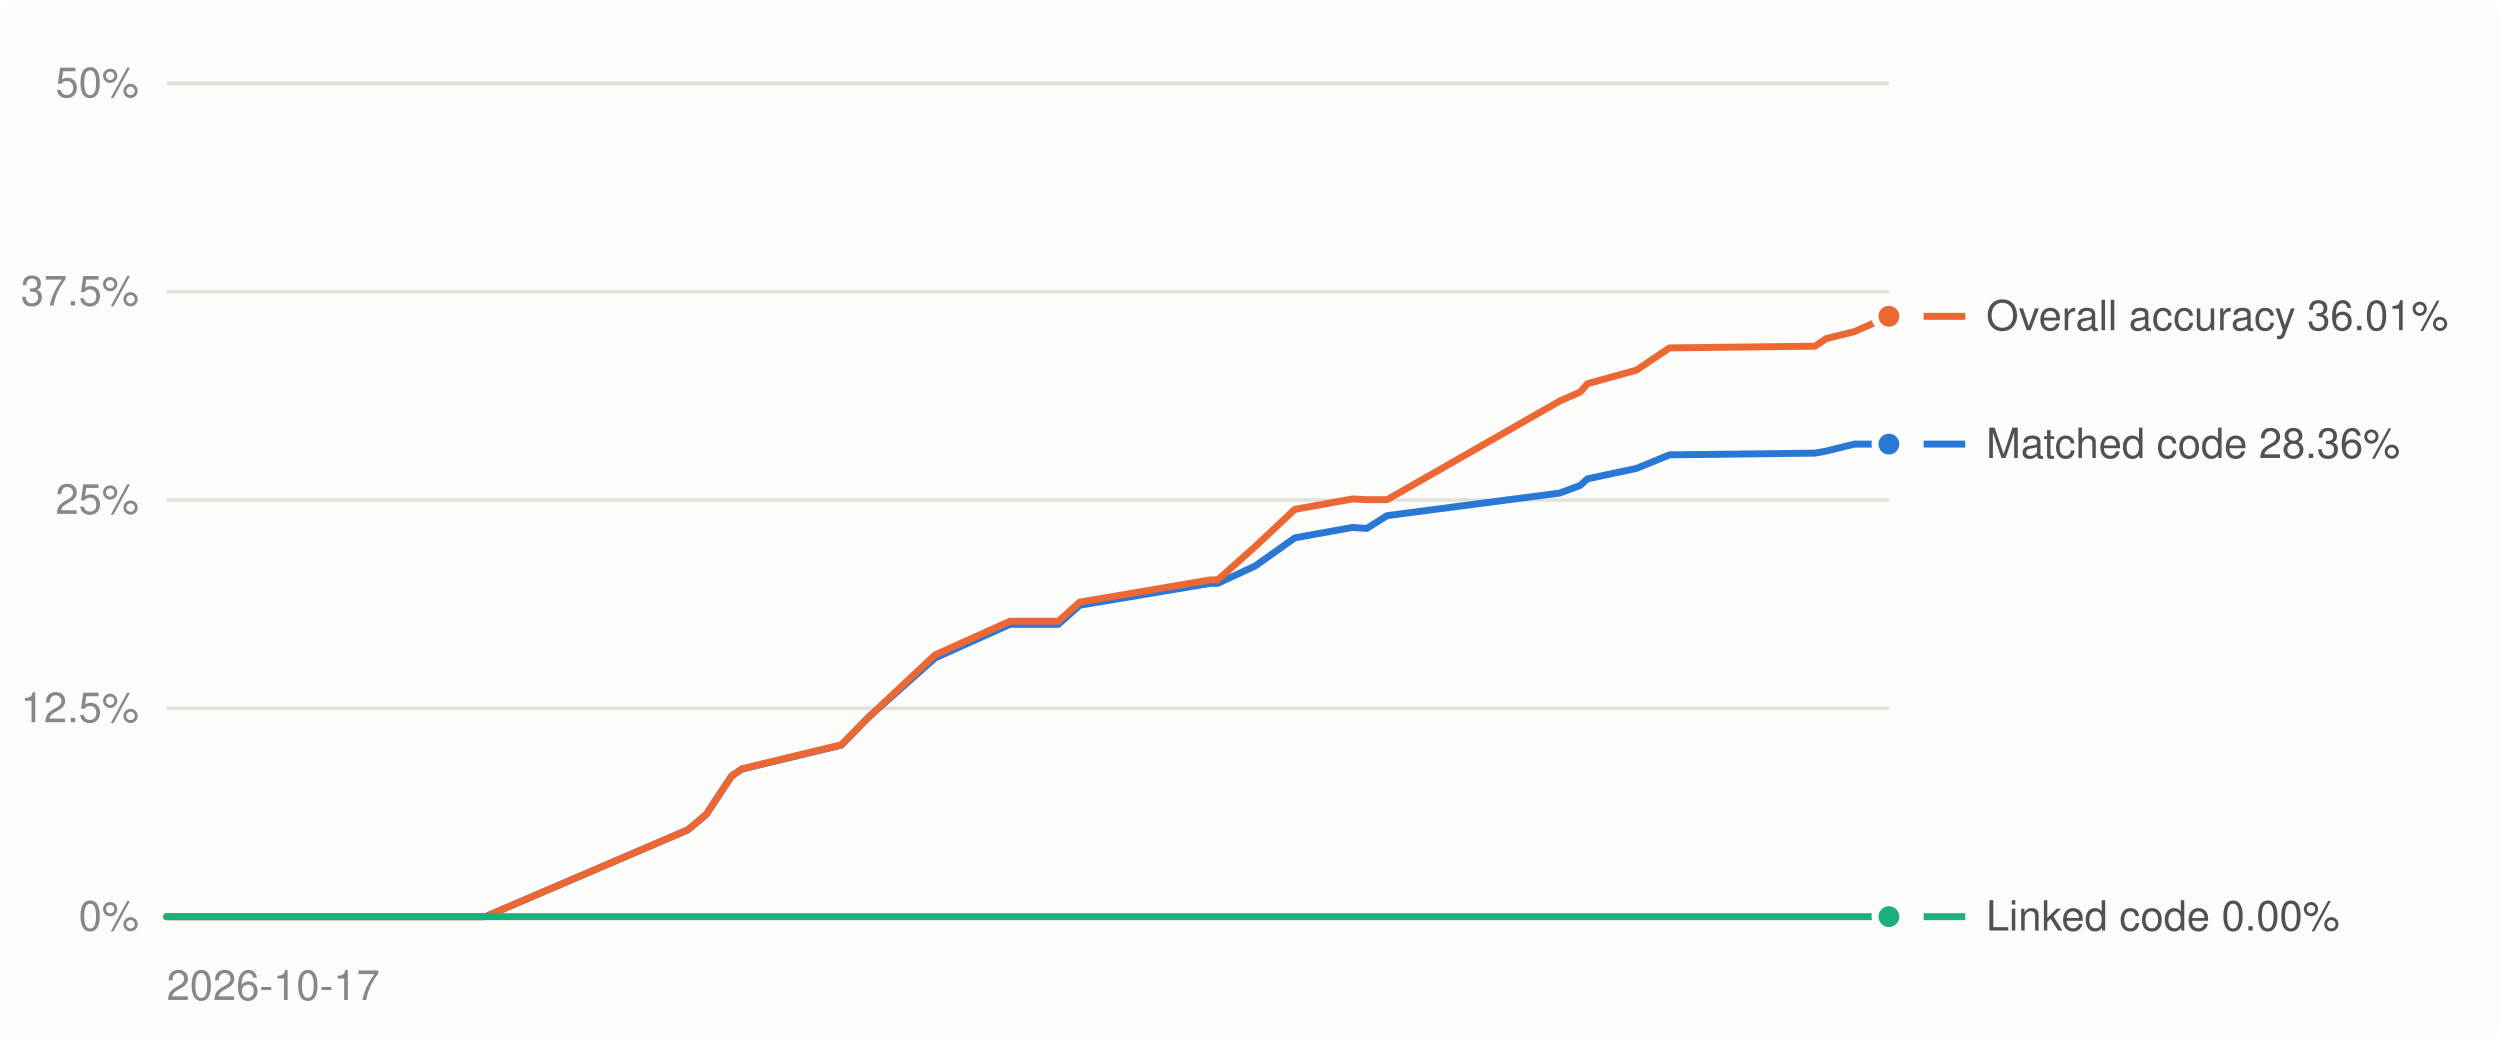
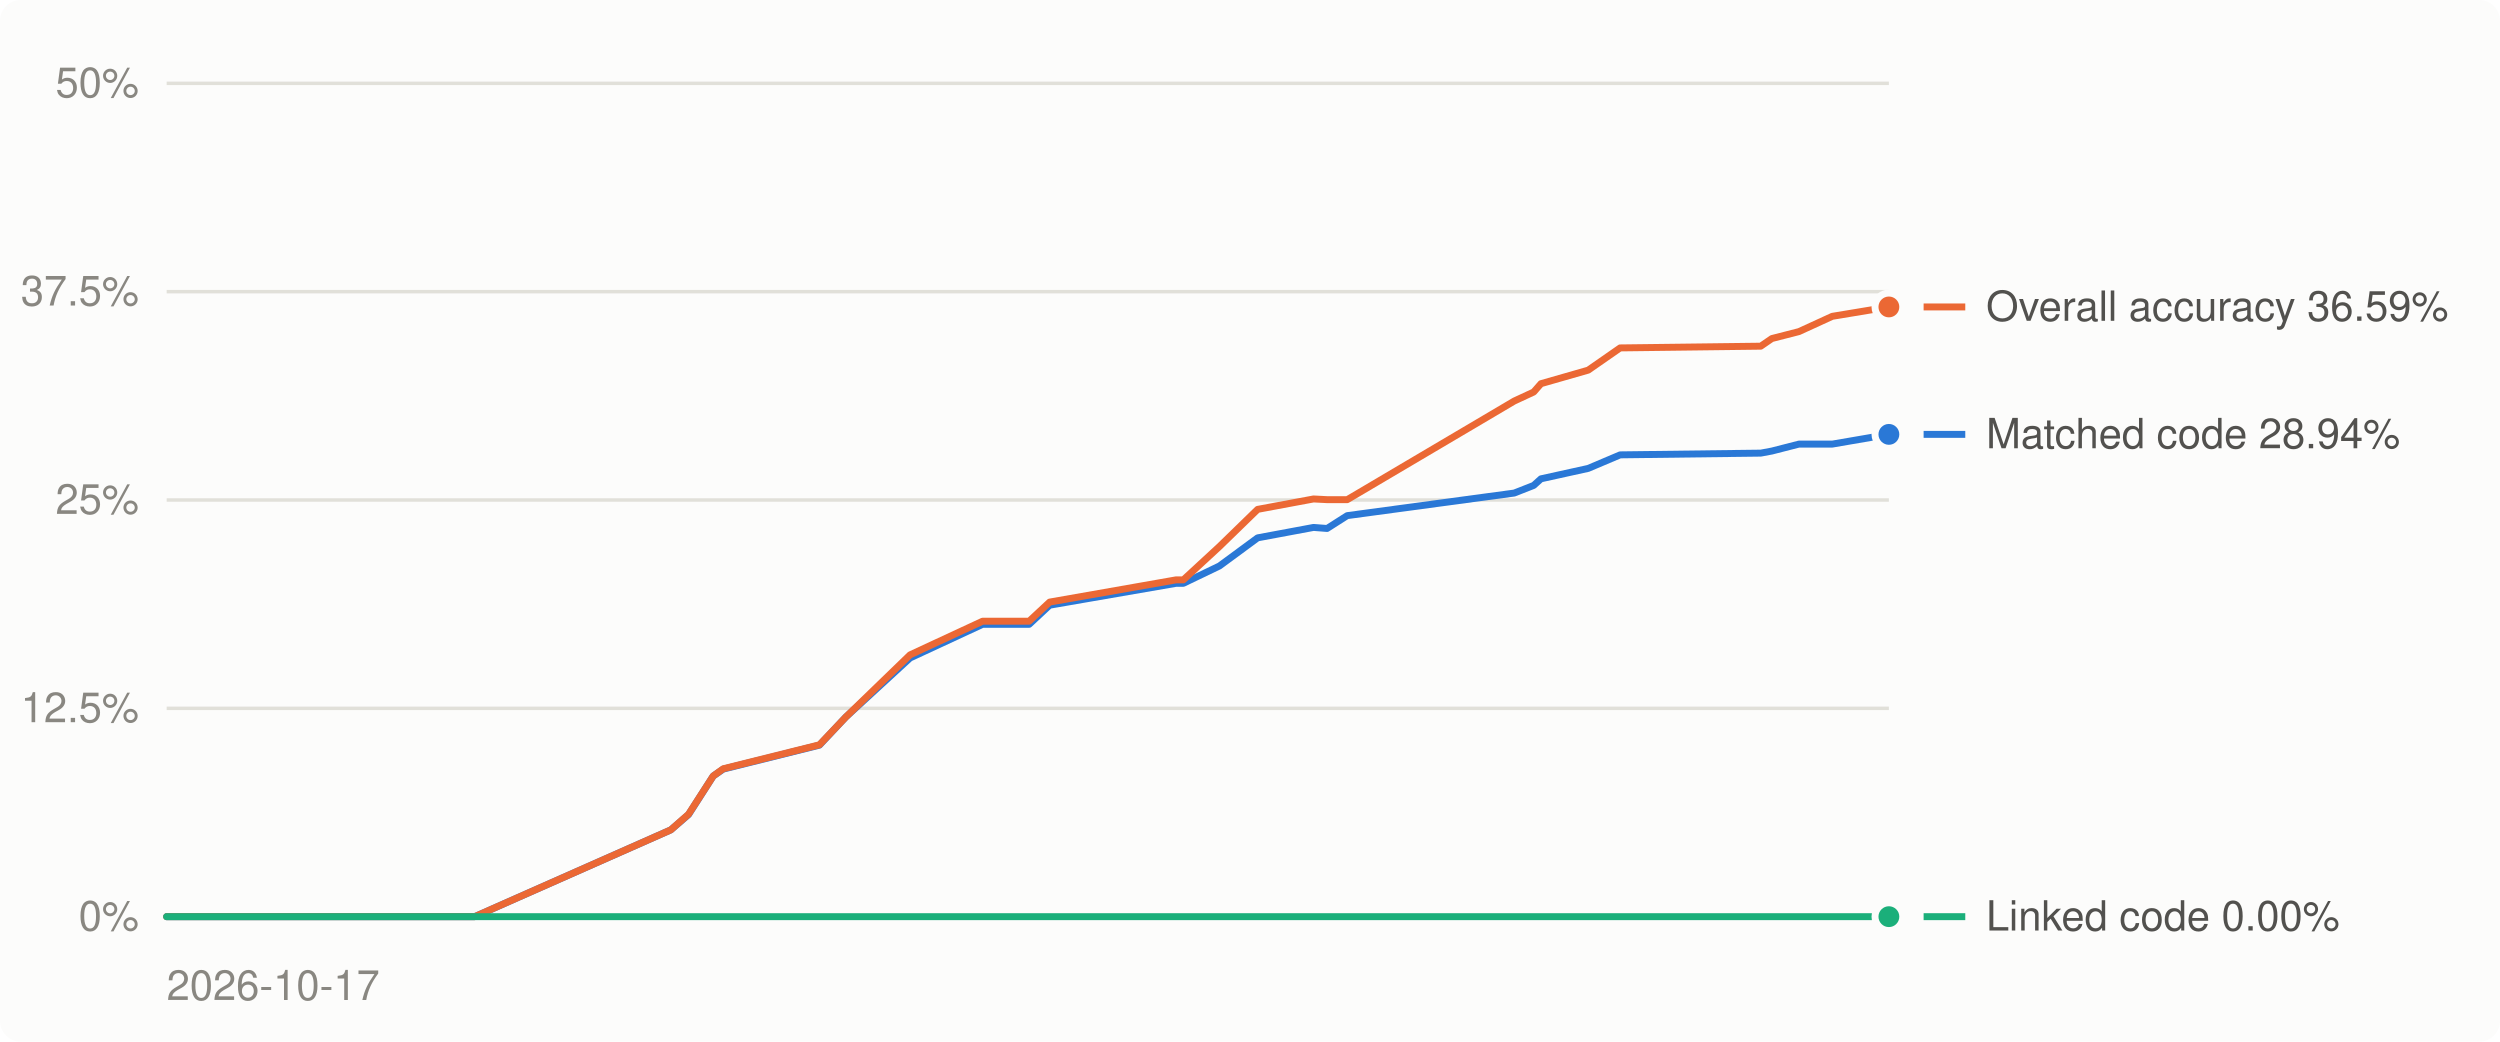
<svg xmlns="http://www.w3.org/2000/svg" viewBox="0 0 720 300" width="720" height="300" role="img" aria-label="Decompilation progress over time">
  <style>
.bg{fill:#fcfcfb}.grid{stroke:#e1e0d9}.muted{fill:#898781}.lbl{fill:#52514e}.ln0{stroke:#2a78d6}.dot0{fill:#2a78d6;stroke:#fcfcfb}.ln1{stroke:#eb6834}.dot1{fill:#eb6834;stroke:#fcfcfb}.ln2{stroke:#1baf7a}.dot2{fill:#1baf7a;stroke:#fcfcfb}
@media (prefers-color-scheme: dark){.bg{fill:#1a1a19}.grid{stroke:#2c2c2a}.muted{fill:#898781}.lbl{fill:#c3c2b7}.ln0{stroke:#3987e5}.dot0{fill:#3987e5;stroke:#1a1a19}.ln1{stroke:#d95926}.dot1{fill:#d95926;stroke:#1a1a19}.ln2{stroke:#199e70}.dot2{fill:#199e70;stroke:#1a1a19}}
text{font:12px -apple-system,BlinkMacSystemFont,'Segoe UI',Helvetica,Arial,sans-serif}
</style>
  <rect class="bg" width="720" height="300" rx="6" />
  <line x1="48" x2="544" y1="264.0" y2="264.0" class="grid" stroke-width="1" />
  <text x="40" y="268.0" class="muted" text-anchor="end">0%</text>
  <line x1="48" x2="544" y1="204.0" y2="204.0" class="grid" stroke-width="1" />
  <text x="40" y="208.0" class="muted" text-anchor="end">12.5%</text>
  <line x1="48" x2="544" y1="144.0" y2="144.0" class="grid" stroke-width="1" />
  <text x="40" y="148.0" class="muted" text-anchor="end">25%</text>
  <line x1="48" x2="544" y1="84.0" y2="84.0" class="grid" stroke-width="1" />
  <text x="40" y="88.0" class="muted" text-anchor="end">37.5%</text>
  <line x1="48" x2="544" y1="24.0" y2="24.0" class="grid" stroke-width="1" />
  <text x="40" y="28.0" class="muted" text-anchor="end">50%</text>
  <text class="muted" x="48.0" y="288" text-anchor="start">2026-10-17</text>
-   <polyline points="48.0,264.0 139.8,264.0 198.1,239.0 203.4,234.6 210.7,223.5 213.7,221.5 242.3,214.6 250.2,206.5 269.3,189.5 290.9,179.8 304.8,179.8 311.0,174.3 348.6,168.0 350.7,168.0 361.5,163.0 372.9,154.9 389.5,151.9 393.6,152.2 399.5,148.5 449.2,142.0 455.1,139.8 457.2,137.9 471.3,134.9 480.8,131.0 522.7,130.5 526.0,129.9 534.1,127.9 544.0,127.9" fill="none" class="ln0" stroke-width="2" stroke-linejoin="round" stroke-linecap="round" />
-   <polyline points="48.0,264.0 139.8,264.0 198.1,239.0 203.4,234.5 210.7,223.5 213.7,221.4 242.3,214.5 250.2,206.5 269.3,188.6 290.9,178.9 304.8,178.9 311.0,173.4 348.6,167.0 350.7,167.0 361.5,157.4 372.9,146.7 389.5,143.7 393.6,143.9 399.5,143.9 449.2,115.5 455.1,112.9 457.2,110.5 471.3,106.6 480.8,100.2 522.7,99.7 526.0,97.5 534.1,95.5 544.0,91.1" fill="none" class="ln1" stroke-width="2" stroke-linejoin="round" stroke-linecap="round" />
-   <polyline points="48.0,264.0 139.8,264.0 198.1,264.0 203.4,264.0 210.7,264.0 213.7,264.0 242.3,264.0 250.2,264.0 269.3,264.0 290.9,264.0 304.8,264.0 311.0,264.0 348.6,264.0 350.7,264.0 361.5,264.0 372.9,264.0 389.5,264.0 393.6,264.0 399.5,264.0 449.2,264.0 455.1,264.0 457.2,264.0 471.3,264.0 480.8,264.0 522.7,264.0 526.0,264.0 534.1,264.0 544.0,264.0" fill="none" class="ln2" stroke-width="2" stroke-linejoin="round" stroke-linecap="round" />
-   <circle cx="544.0" cy="127.9" r="4" class="dot0" stroke-width="2" />
-   <circle cx="544.0" cy="91.1" r="4" class="dot1" stroke-width="2" />
+   <polyline points="48.0,264.0 136.7,264.0 193.2,239.0 198.3,234.6 205.4,223.5 208.3,221.5 236.0,214.6 243.6,206.5 262.1,189.5 283.0,179.8 296.4,179.8 302.3,174.3 338.7,168.0 340.8,168.0 351.2,163.0 362.2,154.9 378.3,151.9 382.2,152.2 388.0,148.5 436.1,142.0 441.7,139.8 443.8,137.9 457.4,134.9 466.6,131.0 507.1,130.5 510.3,129.9 518.1,127.9 527.7,127.9 544.0,125.1" fill="none" class="ln0" stroke-width="2" stroke-linejoin="round" stroke-linecap="round" />
+   <polyline points="48.0,264.0 136.7,264.0 193.2,239.0 198.3,234.5 205.4,223.5 208.3,221.4 236.0,214.5 243.6,206.5 262.1,188.6 283.0,178.9 296.4,178.9 302.3,173.4 338.7,167.0 340.8,167.0 351.2,157.4 362.2,146.7 378.3,143.7 382.2,143.9 388.0,143.9 436.1,115.5 441.7,112.9 443.8,110.5 457.4,106.6 466.6,100.2 507.1,99.7 510.3,97.5 518.1,95.5 527.7,91.1 544.0,88.4" fill="none" class="ln1" stroke-width="2" stroke-linejoin="round" stroke-linecap="round" />
+   <polyline points="48.0,264.0 136.7,264.0 193.2,264.0 198.3,264.0 205.4,264.0 208.3,264.0 236.0,264.0 243.6,264.0 262.1,264.0 283.0,264.0 296.4,264.0 302.3,264.0 338.7,264.0 340.8,264.0 351.2,264.0 362.2,264.0 378.3,264.0 382.2,264.0 388.0,264.0 436.1,264.0 441.7,264.0 443.8,264.0 457.4,264.0 466.6,264.0 507.1,264.0 510.3,264.0 518.1,264.0 527.7,264.0 544.0,264.0" fill="none" class="ln2" stroke-width="2" stroke-linejoin="round" stroke-linecap="round" />
+   <circle cx="544.0" cy="125.1" r="4" class="dot0" stroke-width="2" />
+   <circle cx="544.0" cy="88.4" r="4" class="dot1" stroke-width="2" />
  <circle cx="544.0" cy="264.0" r="4" class="dot2" stroke-width="2" />
  <line x1="554" x2="566" y1="264.0" y2="264.0" class="ln2" stroke-width="2" />
  <text class="lbl" x="572" y="268.0">Linked code 0.00%</text>
-   <line x1="554" x2="566" y1="127.9" y2="127.9" class="ln0" stroke-width="2" />
-   <text class="lbl" x="572" y="131.9">Matched code 28.36%</text>
-   <line x1="554" x2="566" y1="91.1" y2="91.1" class="ln1" stroke-width="2" />
-   <text class="lbl" x="572" y="95.1">Overall accuracy 36.01%</text>
+   <line x1="554" x2="566" y1="125.1" y2="125.1" class="ln0" stroke-width="2" />
+   <text class="lbl" x="572" y="129.1">Matched code 28.94%</text>
+   <line x1="554" x2="566" y1="88.4" y2="88.4" class="ln1" stroke-width="2" />
+   <text class="lbl" x="572" y="92.4">Overall accuracy 36.59%</text>
</svg>
